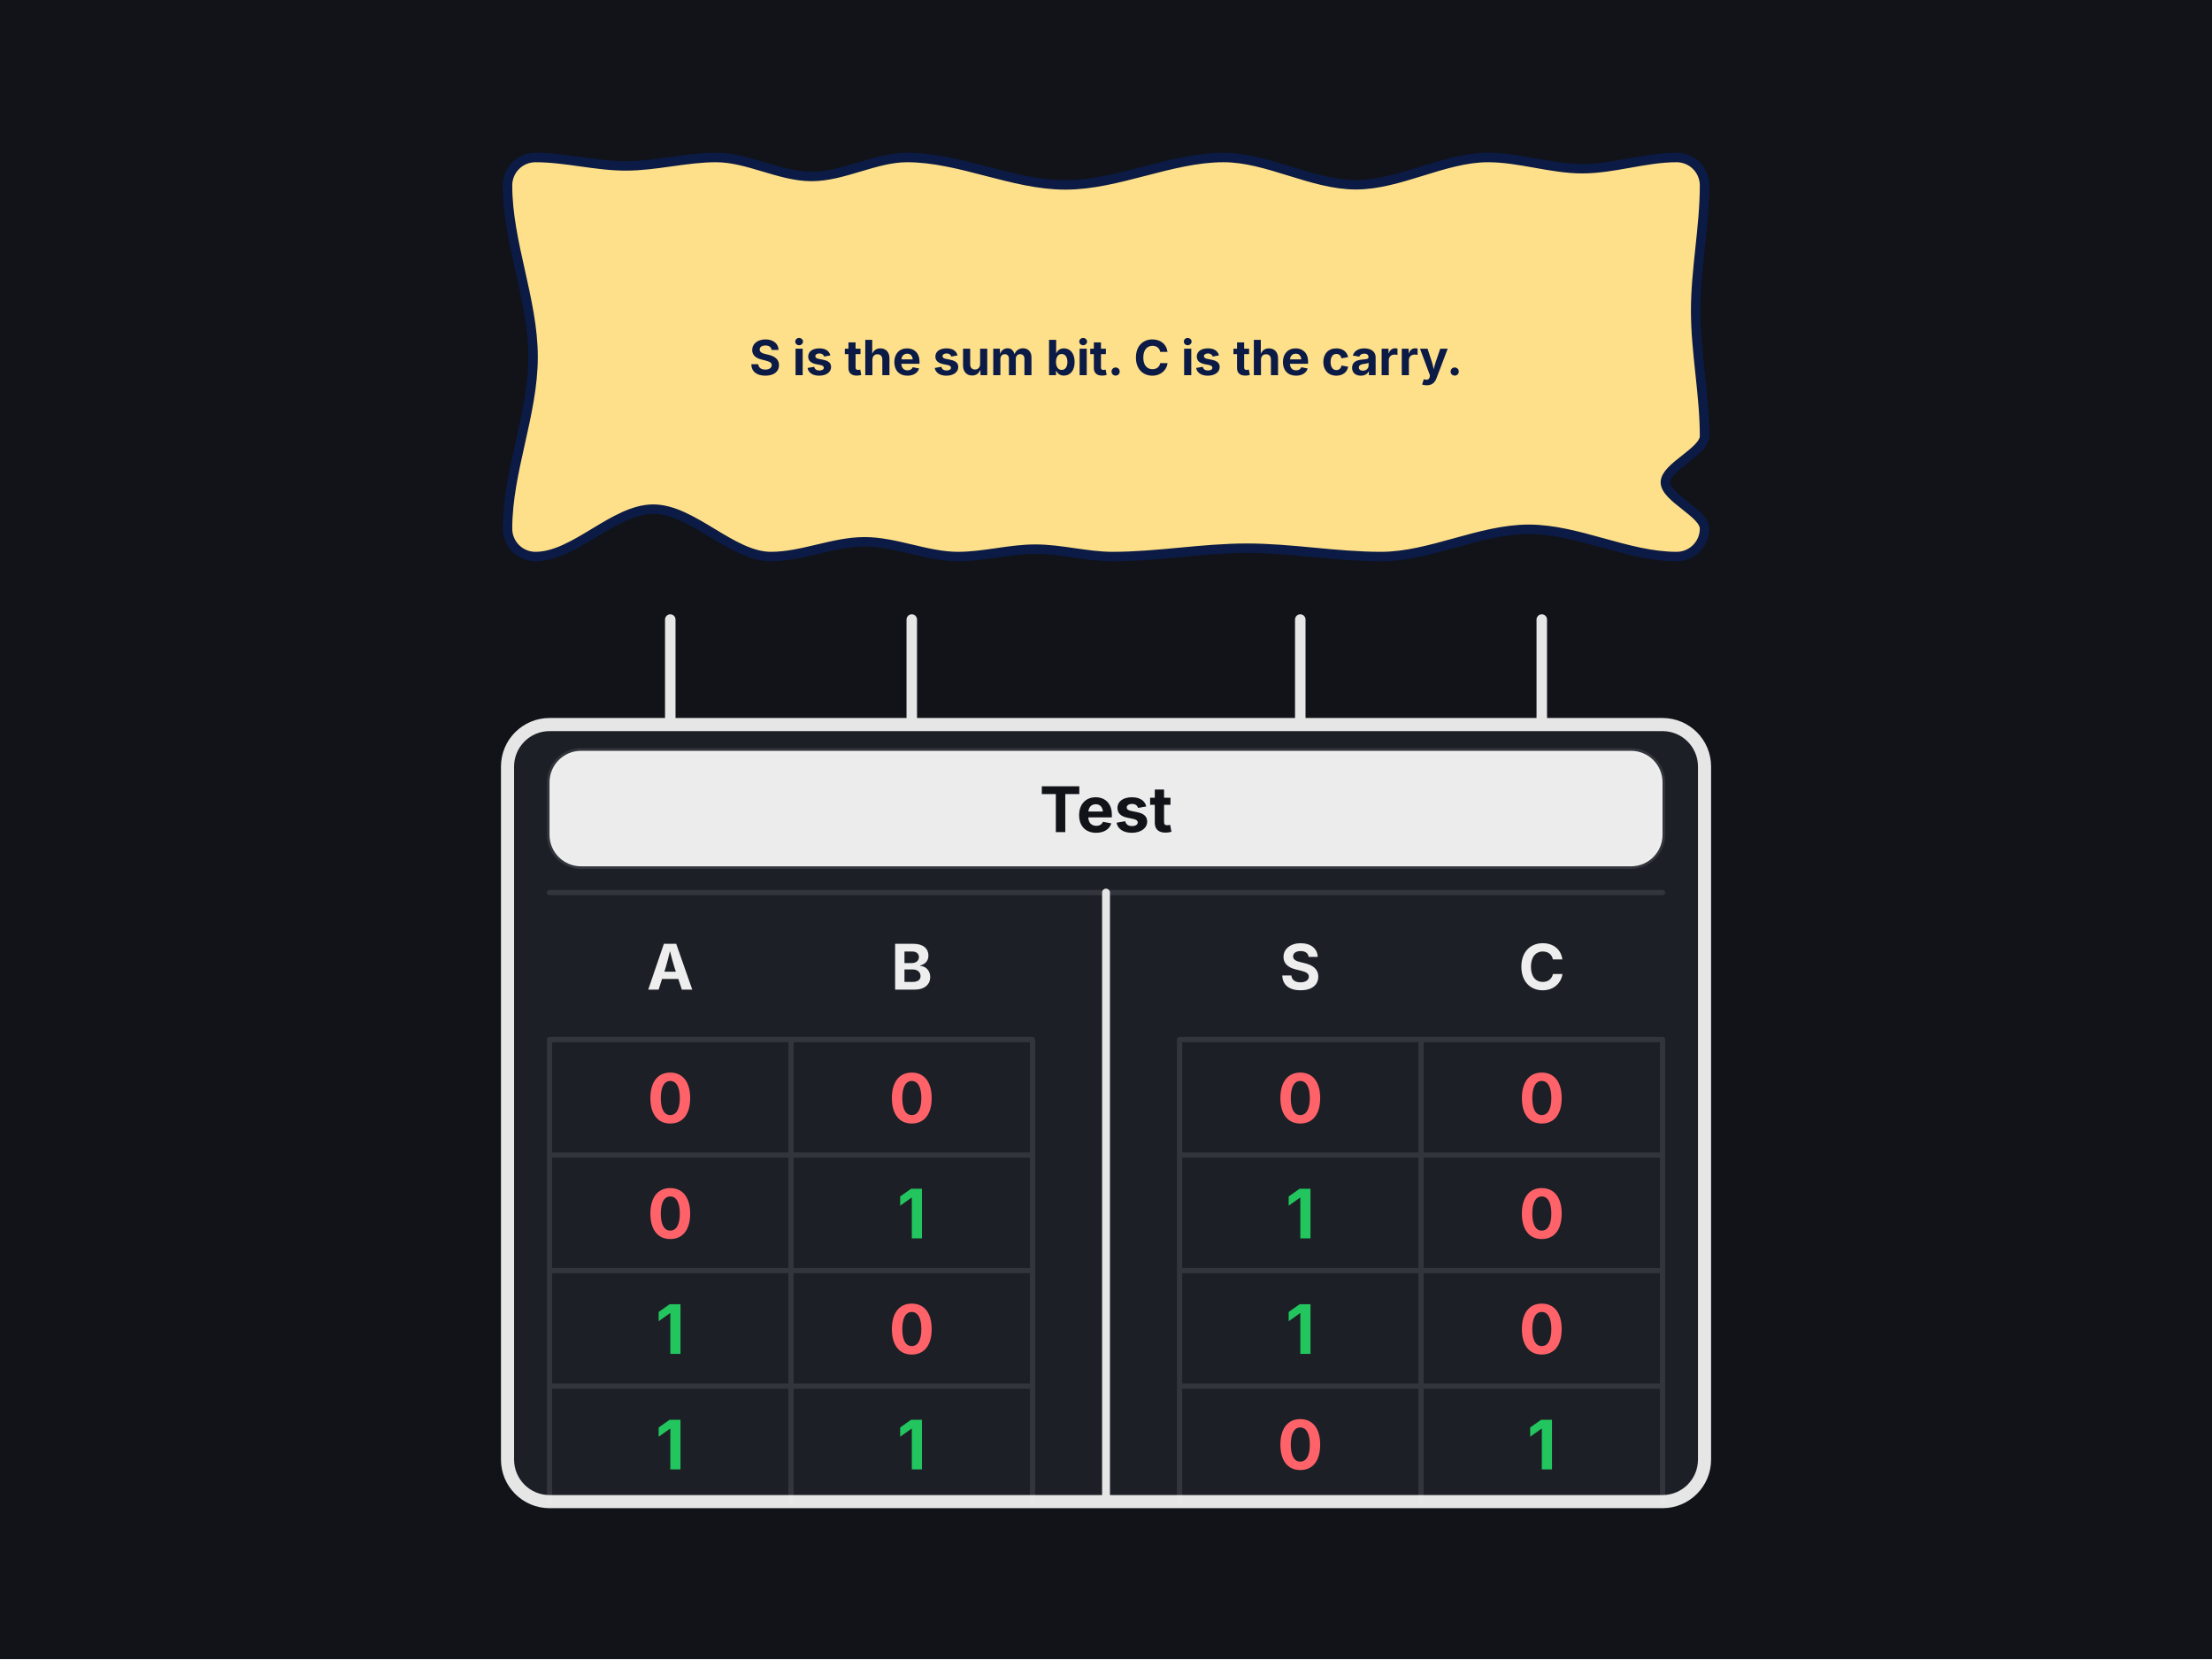
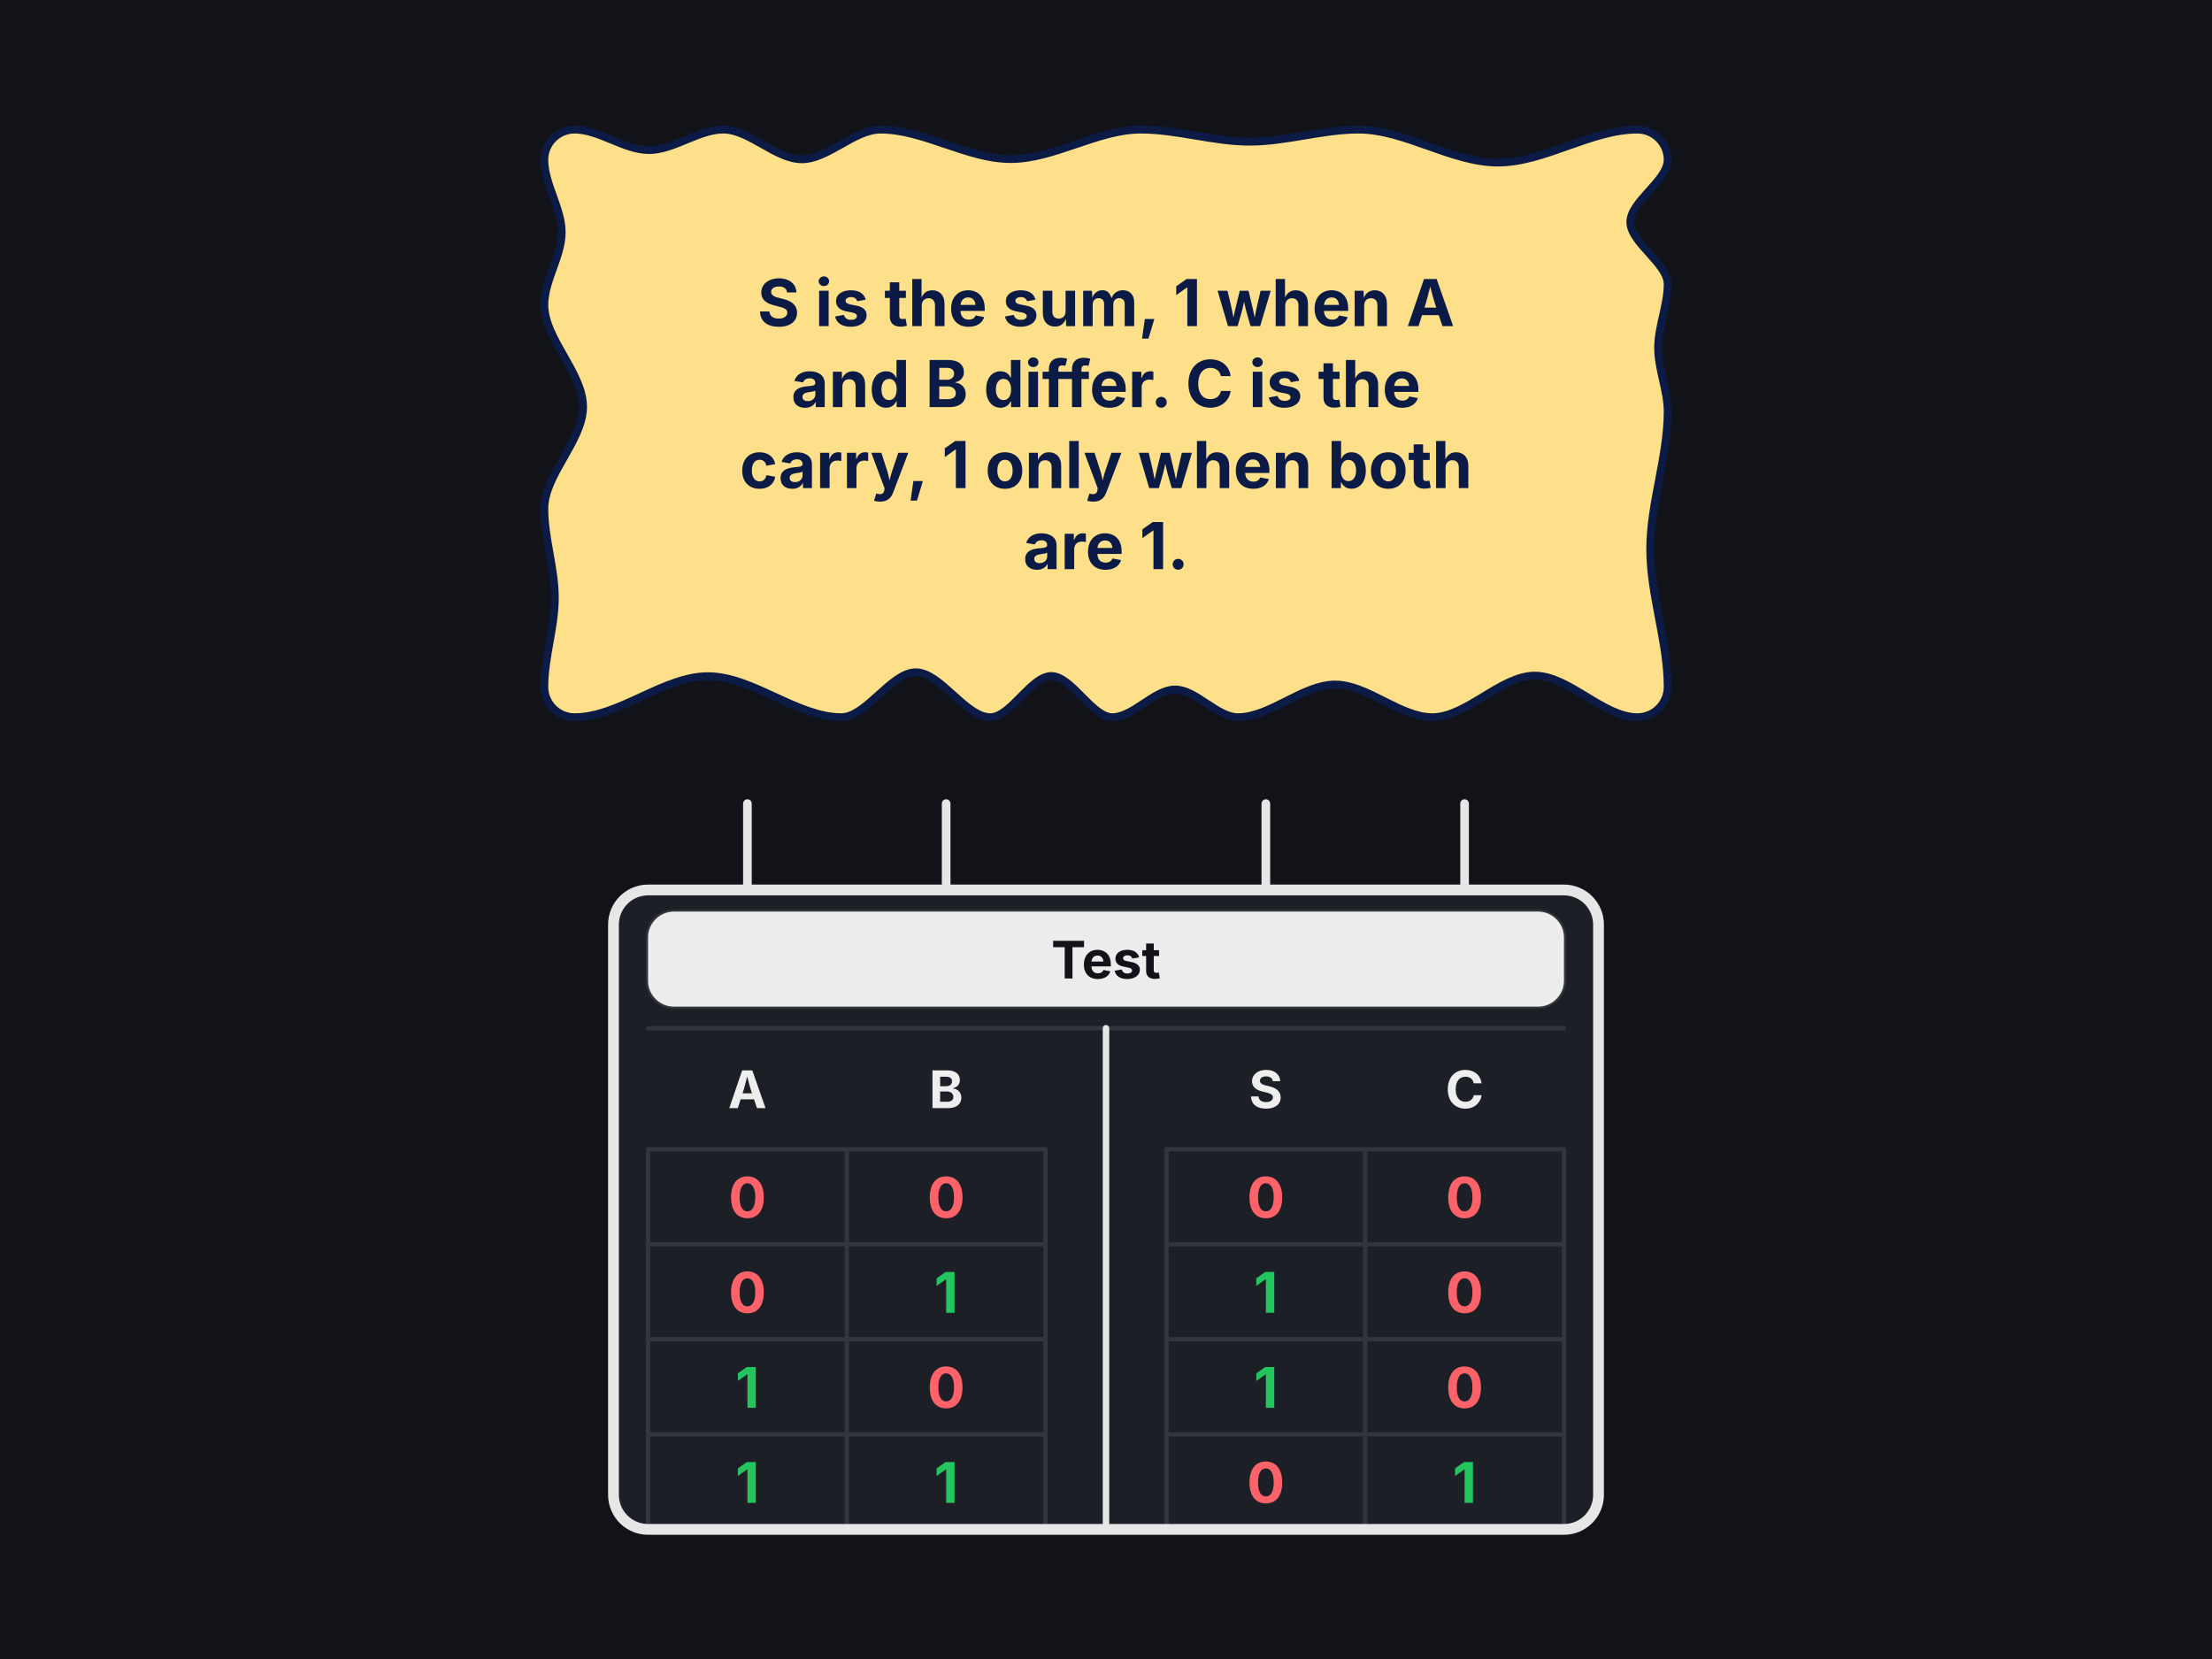
- <svg xmlns="http://www.w3.org/2000/svg" viewBox="-96.67 -138 421.33 316" width="421.33" height="316" font-family="Inter, 'Segoe UI', system-ui, -apple-system, sans-serif" stroke-linejoin="round" stroke-linecap="round">
-   <rect x="-96.67" y="-138" width="421.33" height="316" fill="#111318" />
+ <svg xmlns="http://www.w3.org/2000/svg" viewBox="-142 -206 512 384" width="512" height="384" font-family="Inter, 'Segoe UI', system-ui, -apple-system, sans-serif" stroke-linejoin="round" stroke-linecap="round">
+   <rect x="-142" y="-206" width="512" height="384" fill="#111318" />
  <g transform="matrix(1 0 0 1 0 0)">
    <path d="M8 0H220A8 8 0 0 1 228 8V140A8 8 0 0 1 220 148H8A8 8 0 0 1 0 140V8A8 8 0 0 1 8 0Z" fill="#1c1f26" stroke="#e6e6e6" stroke-width="2.5" />
    <path d="M31 0V-20M77 0V-20M151 0V-20M197 0V-20" fill="none" stroke="#e6e6e6" stroke-width="2" />
    <text x="31" y="71" font-size="13" font-weight="700" fill="#ff6369" text-anchor="middle" dominant-baseline="middle">0</text>
    <text x="77" y="71" font-size="13" font-weight="700" fill="#ff6369" text-anchor="middle" dominant-baseline="middle">0</text>
    <text x="151" y="71" font-size="13" font-weight="700" fill="#ff6369" text-anchor="middle" dominant-baseline="middle">0</text>
    <text x="197" y="71" font-size="13" font-weight="700" fill="#ff6369" text-anchor="middle" dominant-baseline="middle">0</text>
    <text x="31" y="93" font-size="13" font-weight="700" fill="#ff6369" text-anchor="middle" dominant-baseline="middle">0</text>
    <text x="77" y="93" font-size="13" font-weight="700" fill="#22c55e" text-anchor="middle" dominant-baseline="middle">1</text>
    <text x="151" y="93" font-size="13" font-weight="700" fill="#22c55e" text-anchor="middle" dominant-baseline="middle">1</text>
    <text x="197" y="93" font-size="13" font-weight="700" fill="#ff6369" text-anchor="middle" dominant-baseline="middle">0</text>
    <text x="31" y="115" font-size="13" font-weight="700" fill="#22c55e" text-anchor="middle" dominant-baseline="middle">1</text>
    <text x="77" y="115" font-size="13" font-weight="700" fill="#ff6369" text-anchor="middle" dominant-baseline="middle">0</text>
    <text x="151" y="115" font-size="13" font-weight="700" fill="#22c55e" text-anchor="middle" dominant-baseline="middle">1</text>
    <text x="197" y="115" font-size="13" font-weight="700" fill="#ff6369" text-anchor="middle" dominant-baseline="middle">0</text>
    <text x="31" y="137" font-size="13" font-weight="700" fill="#22c55e" text-anchor="middle" dominant-baseline="middle">1</text>
    <text x="77" y="137" font-size="13" font-weight="700" fill="#22c55e" text-anchor="middle" dominant-baseline="middle">1</text>
    <text x="151" y="137" font-size="13" font-weight="700" fill="#ff6369" text-anchor="middle" dominant-baseline="middle">0</text>
    <text x="197" y="137" font-size="13" font-weight="700" fill="#22c55e" text-anchor="middle" dominant-baseline="middle">1</text>
    <path d="M8 32H220M8 60H100M8 82H100M8 104H100M8 126H100M8 60V148M100 60V148M128 60H220M128 82H220M128 104H220M128 126H220M128 60V148M220 60V148M54 60V148M174 60V148M114 32V148" fill="none" stroke="rgba(255,255,255,0.10)" stroke-width="1" />
    <path d="M114 32V148" fill="none" stroke="#e6e6e6" stroke-width="1.5" />
    <text x="31" y="46" font-size="12" font-weight="700" fill="#eeeeee" text-anchor="middle" dominant-baseline="middle">A</text>
    <text x="77" y="46" font-size="12" font-weight="700" fill="#eeeeee" text-anchor="middle" dominant-baseline="middle">B</text>
    <text x="151" y="46" font-size="12" font-weight="700" fill="#eeeeee" text-anchor="middle" dominant-baseline="middle">S</text>
    <text x="197" y="46" font-size="12" font-weight="700" fill="#eeeeee" text-anchor="middle" dominant-baseline="middle">C</text>
    <path d="M14 5H214A6 6 0 0 1 220 11V21A6 6 0 0 1 214 27H14A6 6 0 0 1 8 21V11A6 6 0 0 1 14 5Z" fill="#ececec" stroke="rgba(255,255,255,0.10)" stroke-width="1" />
    <text x="114" y="16" font-size="12" font-weight="700" fill="#111318" text-anchor="middle" dominant-baseline="middle">Test</text>
  </g>
-   <g transform="matrix(1 0 0 1 0 -108)">
-     <path d="M5.32 0C11.06 0 16.79 1.6 22.53 1.6C28.26 1.6 34 0 39.73 0C45.8 0 51.86 3.61 57.92 3.61C63.98 3.61 70.04 0 76.11 0C86.15 0 96.2 5.22 106.25 5.22C116.3 5.22 126.35 0 136.4 0C144.8 0 153.19 5.19 161.58 5.19C169.98 5.19 178.37 0 186.77 0C192.75 0 198.74 2.13 204.72 2.13C210.71 2.13 216.69 0 222.68 0C225.62 0 228 2.38 228 5.32C228 13.27 226.31 21.23 226.31 29.18C226.31 37.14 228 45.09 228 53.05C228 55.99 220.54 58.93 220.54 61.86C220.54 64.8 228 67.74 228 70.68C228 73.62 225.62 76 222.68 76C213.3 76 203.91 70.81 194.53 70.81C185.14 70.81 175.76 76 166.37 76C157.86 76 149.34 74.41 140.82 74.41C132.3 74.41 123.79 76 115.27 76C110.36 76 105.45 74.59 100.54 74.59C95.63 74.59 90.72 76 85.81 76C79.87 76 73.94 73.19 68 73.19C62.06 73.19 56.12 76 50.18 76C42.71 76 35.23 66.97 27.75 66.97C20.27 66.97 12.8 76 5.32 76C2.38 76 0 73.62 0 70.68C0 59.79 4.87 48.89 4.87 38C4.87 27.11 0 16.21 0 5.32C0 2.38 2.38 0 5.32 0Z" fill="#ffe08a" stroke="#0b1b46" stroke-width="1.8" />
-     <text x="114" y="38" font-size="9.243" font-weight="700" fill="#0b1b46" text-anchor="middle" dominant-baseline="middle">S is the sum bit. C is the carry.</text>
+   <g transform="matrix(1 0 0 1 -16 -176)">
+     <path d="M7 0C12.74 0 18.47 4.74 24.21 4.74C29.94 4.74 35.68 0 41.41 0C47.48 0 53.54 6.87 59.6 6.87C65.66 6.87 71.72 0 77.79 0C87.83 0 97.88 6.82 107.93 6.82C117.98 6.82 128.03 0 138.08 0C146.48 0 154.87 2.8 163.26 2.8C171.66 2.8 180.05 0 188.45 0C199.2 0 209.96 7.63 220.72 7.63C231.48 7.63 242.24 0 253 0C256.87 0 260 3.13 260 7C260 11.8 251.36 16.59 251.36 21.39C251.36 26.19 260 30.98 260 35.78C260 40.69 257.79 45.61 257.79 50.52C257.79 55.44 260 60.35 260 65.26C260 75.89 255.96 86.51 255.96 97.13C255.96 107.75 260 118.38 260 129C260 132.87 256.87 136 253 136C245.09 136 237.18 126.38 229.26 126.38C221.35 126.38 213.44 136 205.53 136C198.03 136 190.53 128.44 183.03 128.44C175.52 128.44 168.02 136 160.52 136C155.68 136 150.84 129.59 145.99 129.59C141.15 129.59 136.31 136 131.47 136C126.76 136 122.05 126.47 117.34 126.47C112.63 126.47 107.93 136 103.22 136C97.47 136 91.73 125.61 85.98 125.61C80.24 125.61 74.49 136 68.75 136C58.46 136 48.17 126.51 37.87 126.51C27.58 126.51 17.29 136 7 136C3.13 136 0 132.87 0 129C0 122.12 2.43 115.25 2.43 108.37C2.43 101.5 0 94.62 0 87.75C0 79.88 8.97 72.01 8.97 64.15C8.97 56.28 0 48.41 0 40.54C0 34.95 4.02 29.36 4.02 23.77C4.02 18.18 0 12.59 0 7C0 3.13 3.13 0 7 0Z" fill="#ffe08a" stroke="#0b1b46" stroke-width="1.8" />
+     <text x="130" y="39.875" font-size="15" font-weight="700" fill="#0b1b46" text-anchor="middle" dominant-baseline="middle">S is the sum, 1 when A</text>
+     <text x="130" y="58.625" font-size="15" font-weight="700" fill="#0b1b46" text-anchor="middle" dominant-baseline="middle">and B differ. C is the</text>
+     <text x="130" y="77.375" font-size="15" font-weight="700" fill="#0b1b46" text-anchor="middle" dominant-baseline="middle">carry, 1 only when both</text>
+     <text x="130" y="96.125" font-size="15" font-weight="700" fill="#0b1b46" text-anchor="middle" dominant-baseline="middle">are 1.</text>
  </g>
</svg>
